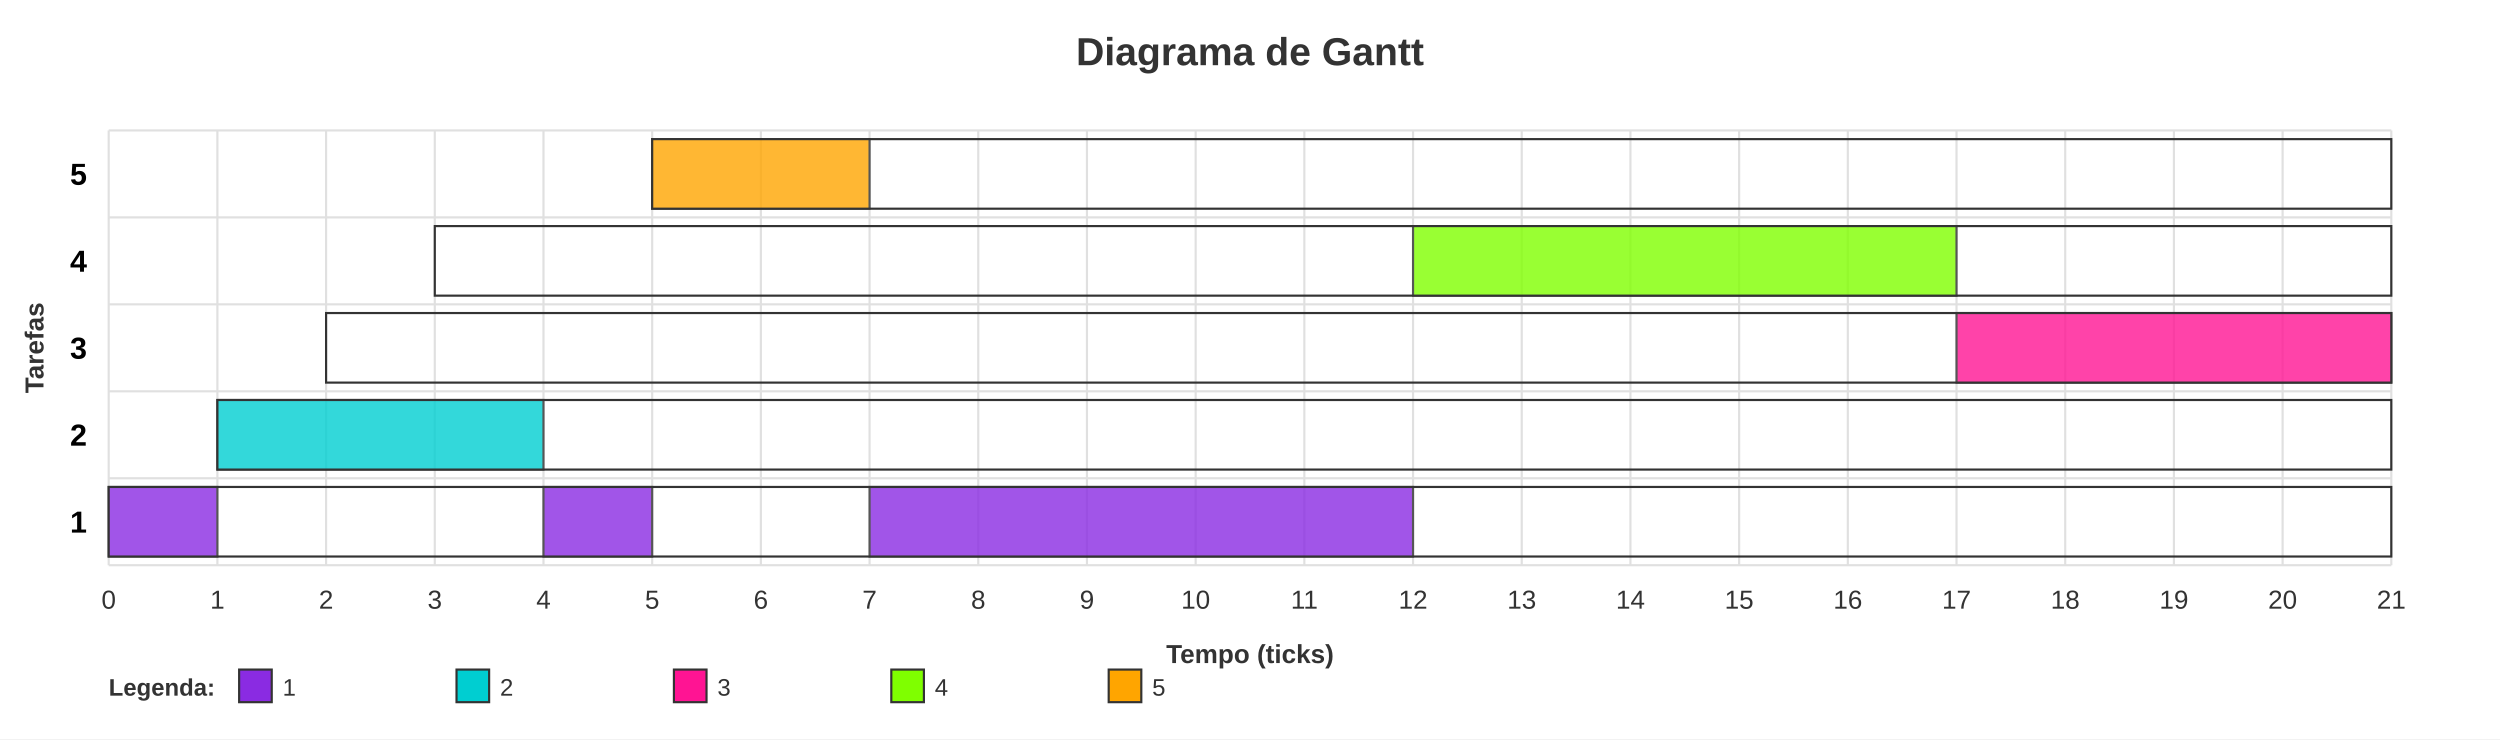
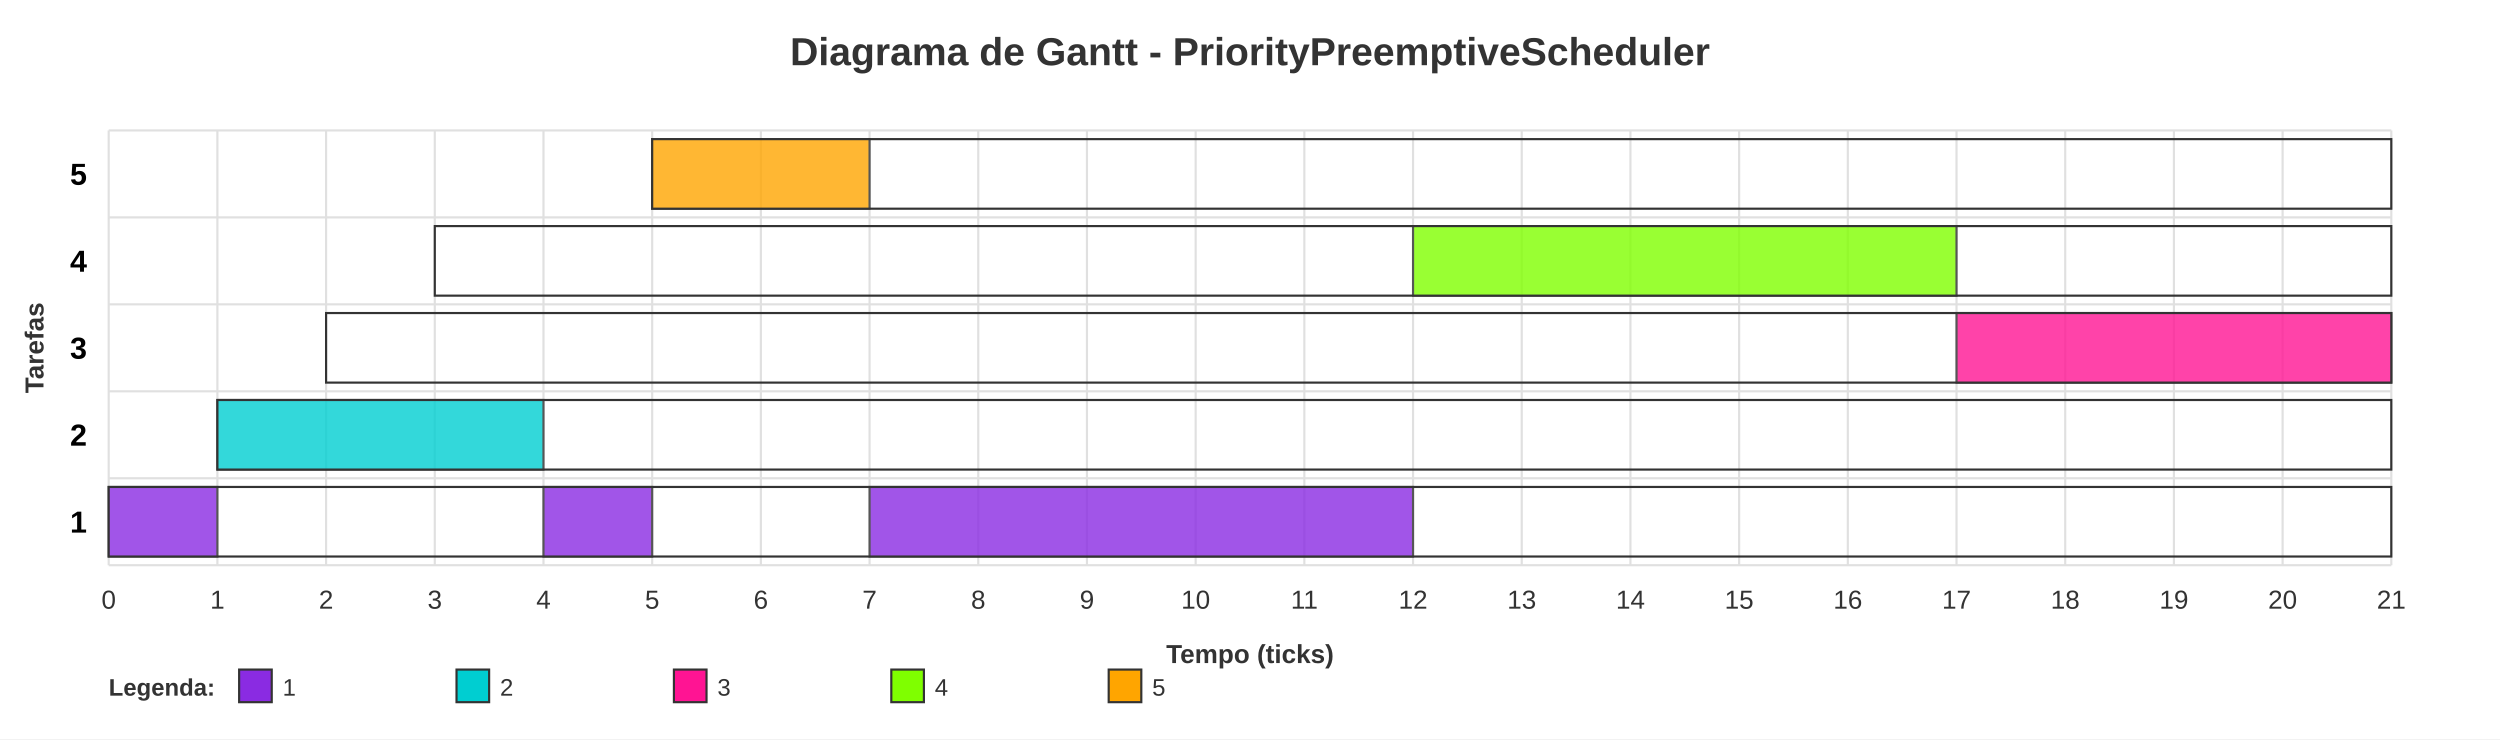
<svg xmlns="http://www.w3.org/2000/svg" width="1150" height="340">
  <defs>
    <style>
        .task-label { font-family: Arial; font-size: 14px; font-weight: bold; }
        .axis-label { font-family: Arial; font-size: 12px; fill: #333; }
        .grid-line { stroke: #E0E0E0; stroke-width: 1; }
        .title { font-family: Arial; font-size: 18px; font-weight: bold; fill: #333; }
        .legend-text { font-family: Arial; font-size: 11px; fill: #333; }
    </style>
  </defs>
  <rect width="1150" height="340" fill="#FFF" />
-   <text x="575.0" y="30" text-anchor="middle" class="title">Diagrama de Gantt</text>
+   <text x="575.0" y="30" text-anchor="middle" class="title">Diagrama de Gantt - PriorityPreemptiveScheduler</text>
  <line x1="50" y1="60" x2="50" y2="260" class="grid-line" />
  <line x1="100" y1="60" x2="100" y2="260" class="grid-line" />
  <line x1="150" y1="60" x2="150" y2="260" class="grid-line" />
  <line x1="200" y1="60" x2="200" y2="260" class="grid-line" />
  <line x1="250" y1="60" x2="250" y2="260" class="grid-line" />
  <line x1="300" y1="60" x2="300" y2="260" class="grid-line" />
  <line x1="350" y1="60" x2="350" y2="260" class="grid-line" />
  <line x1="400" y1="60" x2="400" y2="260" class="grid-line" />
  <line x1="450" y1="60" x2="450" y2="260" class="grid-line" />
  <line x1="500" y1="60" x2="500" y2="260" class="grid-line" />
  <line x1="550" y1="60" x2="550" y2="260" class="grid-line" />
  <line x1="600" y1="60" x2="600" y2="260" class="grid-line" />
  <line x1="650" y1="60" x2="650" y2="260" class="grid-line" />
  <line x1="700" y1="60" x2="700" y2="260" class="grid-line" />
  <line x1="750" y1="60" x2="750" y2="260" class="grid-line" />
  <line x1="800" y1="60" x2="800" y2="260" class="grid-line" />
  <line x1="850" y1="60" x2="850" y2="260" class="grid-line" />
  <line x1="900" y1="60" x2="900" y2="260" class="grid-line" />
  <line x1="950" y1="60" x2="950" y2="260" class="grid-line" />
  <line x1="1000" y1="60" x2="1000" y2="260" class="grid-line" />
  <line x1="1050" y1="60" x2="1050" y2="260" class="grid-line" />
  <line x1="1100" y1="60" x2="1100" y2="260" class="grid-line" />
  <line x1="50" y1="60" x2="1100" y2="60" class="grid-line" />
  <line x1="50" y1="100" x2="1100" y2="100" class="grid-line" />
  <line x1="50" y1="140" x2="1100" y2="140" class="grid-line" />
  <line x1="50" y1="180" x2="1100" y2="180" class="grid-line" />
  <line x1="50" y1="220" x2="1100" y2="220" class="grid-line" />
  <line x1="50" y1="260" x2="1100" y2="260" class="grid-line" />
  <text x="50" y="280" text-anchor="middle" class="axis-label">0</text>
  <text x="100" y="280" text-anchor="middle" class="axis-label">1</text>
  <text x="150" y="280" text-anchor="middle" class="axis-label">2</text>
  <text x="200" y="280" text-anchor="middle" class="axis-label">3</text>
  <text x="250" y="280" text-anchor="middle" class="axis-label">4</text>
  <text x="300" y="280" text-anchor="middle" class="axis-label">5</text>
  <text x="350" y="280" text-anchor="middle" class="axis-label">6</text>
  <text x="400" y="280" text-anchor="middle" class="axis-label">7</text>
  <text x="450" y="280" text-anchor="middle" class="axis-label">8</text>
  <text x="500" y="280" text-anchor="middle" class="axis-label">9</text>
  <text x="550" y="280" text-anchor="middle" class="axis-label">10</text>
  <text x="600" y="280" text-anchor="middle" class="axis-label">11</text>
  <text x="650" y="280" text-anchor="middle" class="axis-label">12</text>
  <text x="700" y="280" text-anchor="middle" class="axis-label">13</text>
  <text x="750" y="280" text-anchor="middle" class="axis-label">14</text>
  <text x="800" y="280" text-anchor="middle" class="axis-label">15</text>
  <text x="850" y="280" text-anchor="middle" class="axis-label">16</text>
  <text x="900" y="280" text-anchor="middle" class="axis-label">17</text>
  <text x="950" y="280" text-anchor="middle" class="axis-label">18</text>
  <text x="1000" y="280" text-anchor="middle" class="axis-label">19</text>
  <text x="1050" y="280" text-anchor="middle" class="axis-label">20</text>
  <text x="1100" y="280" text-anchor="middle" class="axis-label">21</text>
  <text x="575.0" y="305" text-anchor="middle" class="axis-label" font-weight="bold">Tempo (ticks)</text>
  <text x="40" y="85.0" text-anchor="end" class="task-label">5</text>
  <text x="40" y="125.0" text-anchor="end" class="task-label">4</text>
  <text x="40" y="165.0" text-anchor="end" class="task-label">3</text>
  <text x="40" y="205.0" text-anchor="end" class="task-label">2</text>
  <text x="40" y="245.0" text-anchor="end" class="task-label">1</text>
  <text x="20" y="160.0" text-anchor="middle" class="axis-label" font-weight="bold" transform="rotate(-90 20 160.0)">Tarefas</text>
  <rect x="300" y="64" width="800" height="32" fill="none" stroke="#333" stroke-width="1" />
  <rect x="200" y="104" width="900" height="32" fill="none" stroke="#333" stroke-width="1" />
  <rect x="150" y="144" width="950" height="32" fill="none" stroke="#333" stroke-width="1" />
  <rect x="100" y="184" width="1000" height="32" fill="none" stroke="#333" stroke-width="1" />
  <rect x="50" y="224" width="1050" height="32" fill="none" stroke="#333" stroke-width="1" />
  <rect x="300" y="64" width="100" height="32" fill="#FFA500" stroke="#333" stroke-width="1" opacity="0.8" />
  <rect x="650" y="104" width="250" height="32" fill="#7FFF00" stroke="#333" stroke-width="1" opacity="0.8" />
  <rect x="900" y="144" width="200" height="32" fill="#FF1493" stroke="#333" stroke-width="1" opacity="0.8" />
  <rect x="100" y="184" width="150" height="32" fill="#00CED1" stroke="#333" stroke-width="1" opacity="0.8" />
  <rect x="50" y="224" width="50" height="32" fill="#8A2BE2" stroke="#333" stroke-width="1" opacity="0.8" />
  <rect x="250" y="224" width="50" height="32" fill="#8A2BE2" stroke="#333" stroke-width="1" opacity="0.8" />
  <rect x="400" y="224" width="250" height="32" fill="#8A2BE2" stroke="#333" stroke-width="1" opacity="0.8" />
  <text x="50" y="320" class="legend-text" font-weight="bold">Legenda:</text>
  <rect x="110" y="308" width="15" height="15" fill="#8A2BE2" stroke="#333" stroke-width="1" />
  <text x="130" y="320" class="legend-text">1</text>
  <rect x="210" y="308" width="15" height="15" fill="#00CED1" stroke="#333" stroke-width="1" />
  <text x="230" y="320" class="legend-text">2</text>
  <rect x="310" y="308" width="15" height="15" fill="#FF1493" stroke="#333" stroke-width="1" />
  <text x="330" y="320" class="legend-text">3</text>
  <rect x="410" y="308" width="15" height="15" fill="#7FFF00" stroke="#333" stroke-width="1" />
  <text x="430" y="320" class="legend-text">4</text>
  <rect x="510" y="308" width="15" height="15" fill="#FFA500" stroke="#333" stroke-width="1" />
  <text x="530" y="320" class="legend-text">5</text>
</svg>
